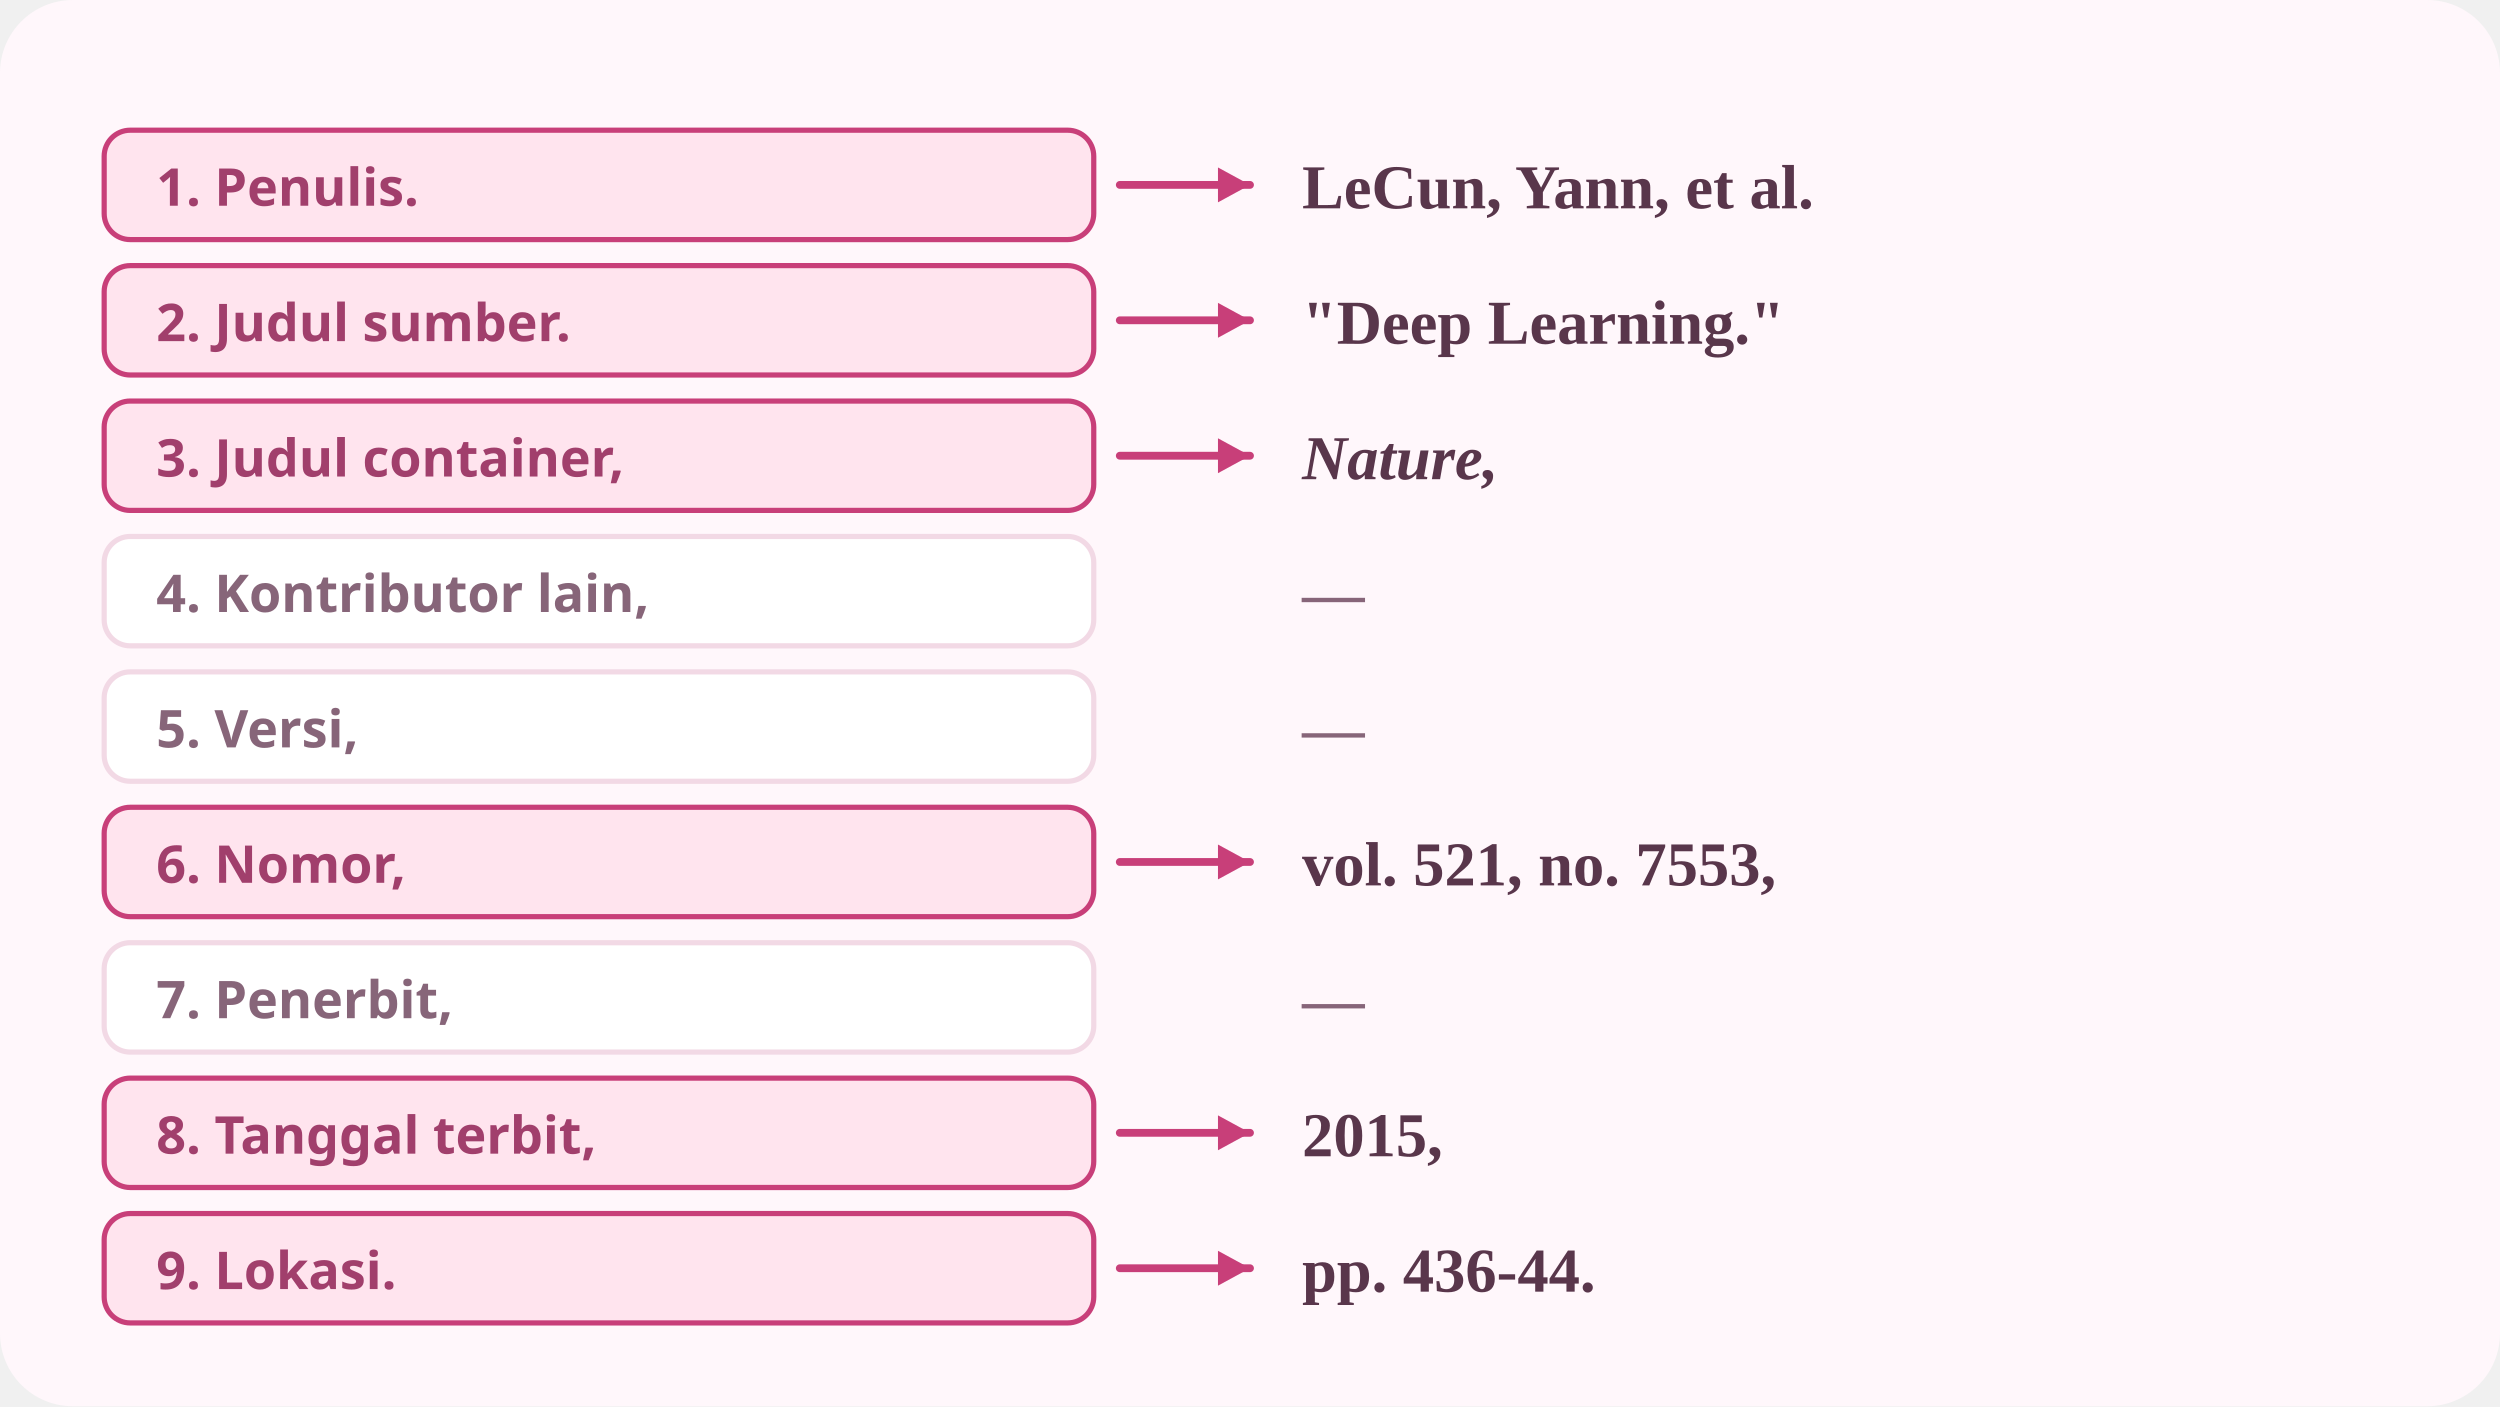
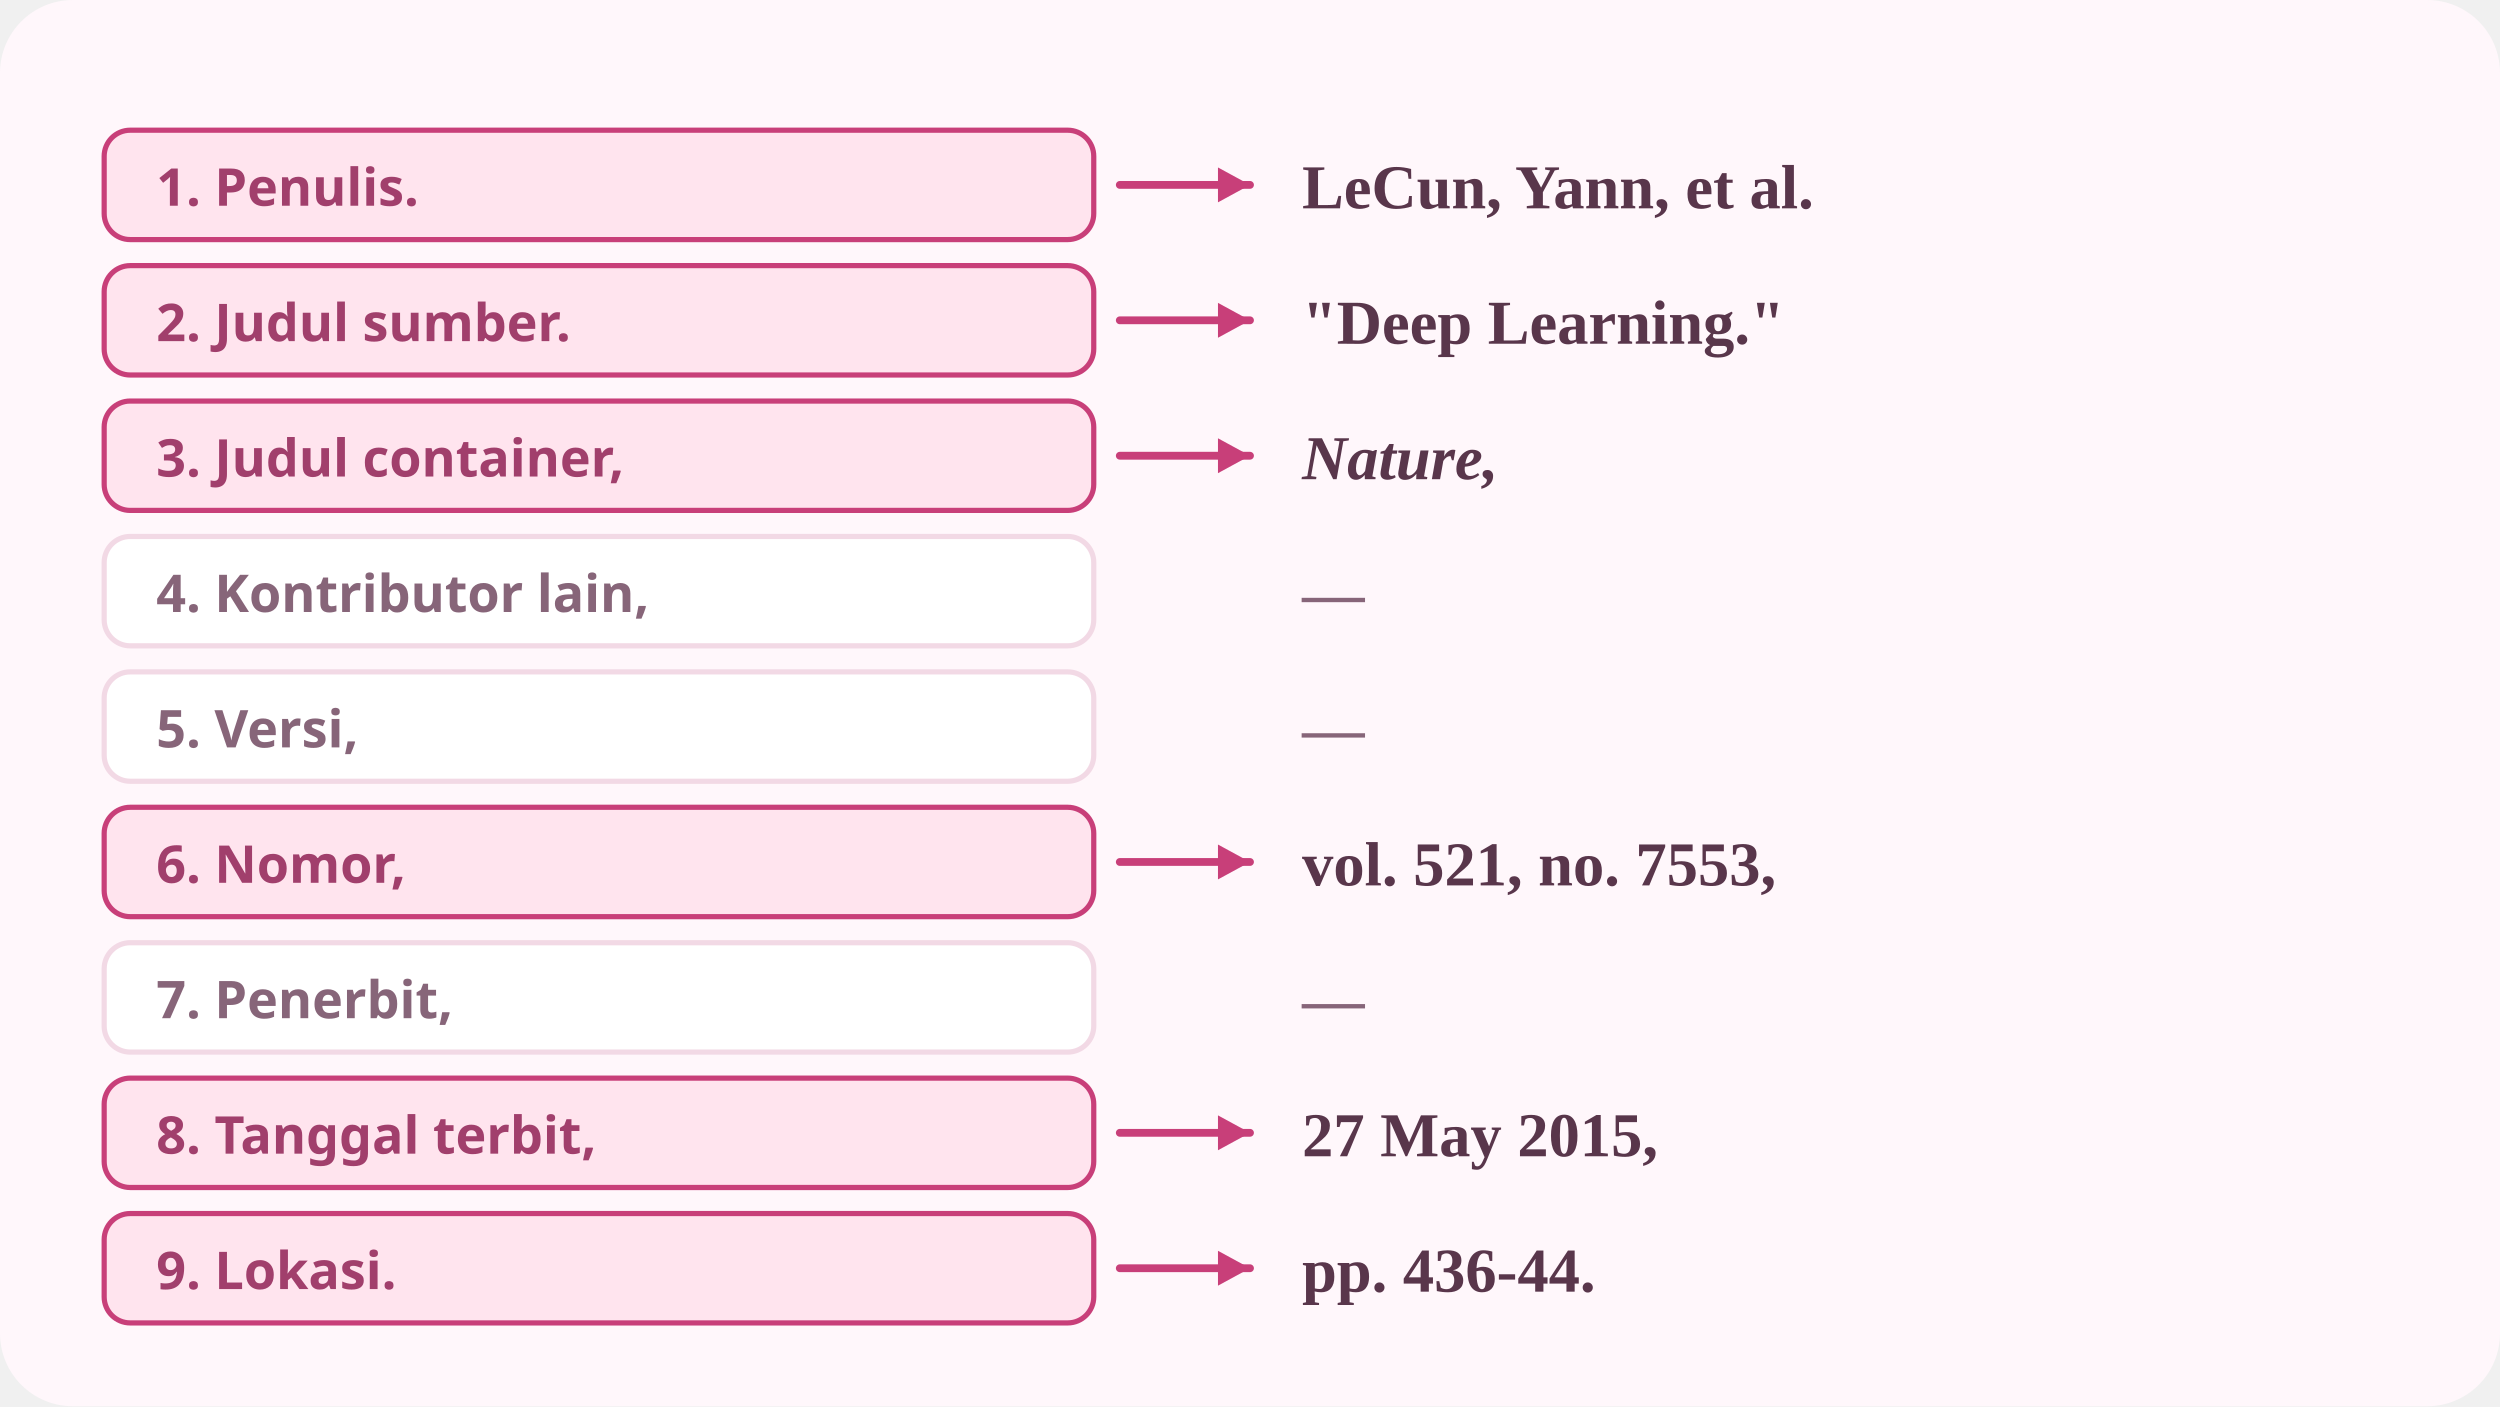
<svg xmlns="http://www.w3.org/2000/svg" viewBox="0 0 960 540" role="img" aria-label="Elemen inti MLA 9 secara berurutan, diisi dengan contoh artikel jurnal.">
  <rect width="960" height="540" rx="28" fill="#fff7fb" />
  <rect x="40" y="50" width="380" height="42" rx="10" fill="#ffe4ee" stroke="#c83f79" stroke-width="2" />
  <text x="60" y="79" fill="#a13f6c" font-size="20" font-weight="800" text-anchor="start" font-family="system-ui,'PingFang SC','Noto Sans SC','Hiragino Sans',sans-serif">1. Penulis.</text>
  <line x1="430" y1="71" x2="480" y2="71" stroke="#c83f79" stroke-width="3" stroke-linecap="round" />
  <path d="M480 71 L467.7 77.7 L467.7 64.3 Z" fill="#c83f79" />
  <text x="500" y="80" fill="#59364b" font-size="24" font-weight="600" font-family="Georgia,'Times New Roman',serif">LeCun, Yann, et al.</text>
  <rect x="40" y="102" width="380" height="42" rx="10" fill="#ffe4ee" stroke="#c83f79" stroke-width="2" />
  <text x="60" y="131" fill="#a13f6c" font-size="20" font-weight="800" text-anchor="start" font-family="system-ui,'PingFang SC','Noto Sans SC','Hiragino Sans',sans-serif">2. Judul sumber.</text>
  <line x1="430" y1="123" x2="480" y2="123" stroke="#c83f79" stroke-width="3" stroke-linecap="round" />
  <path d="M480 123 L467.7 129.7 L467.7 116.3 Z" fill="#c83f79" />
  <text x="500" y="132" fill="#59364b" font-size="24" font-weight="600" font-family="Georgia,'Times New Roman',serif">"Deep Learning."</text>
  <rect x="40" y="154" width="380" height="42" rx="10" fill="#ffe4ee" stroke="#c83f79" stroke-width="2" />
  <text x="60" y="183" fill="#a13f6c" font-size="20" font-weight="800" text-anchor="start" font-family="system-ui,'PingFang SC','Noto Sans SC','Hiragino Sans',sans-serif">3. Judul container,</text>
  <line x1="430" y1="175" x2="480" y2="175" stroke="#c83f79" stroke-width="3" stroke-linecap="round" />
  <path d="M480 175 L467.7 181.7 L467.7 168.3 Z" fill="#c83f79" />
  <text x="500" y="184" fill="#59364b" font-size="24" font-weight="600" font-family="Georgia,'Times New Roman',serif" font-style="italic">Nature,</text>
  <rect x="40" y="206" width="380" height="42" rx="10" fill="#ffffff" stroke="#f2d9e5" stroke-width="2" />
  <text x="60" y="235" fill="#876579" font-size="20" font-weight="800" text-anchor="start" font-family="system-ui,'PingFang SC','Noto Sans SC','Hiragino Sans',sans-serif">4. Kontributor lain,</text>
  <text x="500" y="236" fill="#876579" font-size="24" font-weight="600" font-family="Georgia,'Times New Roman',serif">—</text>
  <rect x="40" y="258" width="380" height="42" rx="10" fill="#ffffff" stroke="#f2d9e5" stroke-width="2" />
  <text x="60" y="287" fill="#876579" font-size="20" font-weight="800" text-anchor="start" font-family="system-ui,'PingFang SC','Noto Sans SC','Hiragino Sans',sans-serif">5. Versi,</text>
  <text x="500" y="288" fill="#876579" font-size="24" font-weight="600" font-family="Georgia,'Times New Roman',serif">—</text>
  <rect x="40" y="310" width="380" height="42" rx="10" fill="#ffe4ee" stroke="#c83f79" stroke-width="2" />
  <text x="60" y="339" fill="#a13f6c" font-size="20" font-weight="800" text-anchor="start" font-family="system-ui,'PingFang SC','Noto Sans SC','Hiragino Sans',sans-serif">6. Nomor,</text>
  <line x1="430" y1="331" x2="480" y2="331" stroke="#c83f79" stroke-width="3" stroke-linecap="round" />
  <path d="M480 331 L467.7 337.7 L467.7 324.3 Z" fill="#c83f79" />
  <text x="500" y="340" fill="#59364b" font-size="24" font-weight="600" font-family="Georgia,'Times New Roman',serif">vol. 521, no. 7553,</text>
  <rect x="40" y="362" width="380" height="42" rx="10" fill="#ffffff" stroke="#f2d9e5" stroke-width="2" />
  <text x="60" y="391" fill="#876579" font-size="20" font-weight="800" text-anchor="start" font-family="system-ui,'PingFang SC','Noto Sans SC','Hiragino Sans',sans-serif">7. Penerbit,</text>
  <text x="500" y="392" fill="#876579" font-size="24" font-weight="600" font-family="Georgia,'Times New Roman',serif">—</text>
  <rect x="40" y="414" width="380" height="42" rx="10" fill="#ffe4ee" stroke="#c83f79" stroke-width="2" />
  <text x="60" y="443" fill="#a13f6c" font-size="20" font-weight="800" text-anchor="start" font-family="system-ui,'PingFang SC','Noto Sans SC','Hiragino Sans',sans-serif">8. Tanggal terbit,</text>
  <line x1="430" y1="435" x2="480" y2="435" stroke="#c83f79" stroke-width="3" stroke-linecap="round" />
  <path d="M480 435 L467.7 441.7 L467.7 428.3 Z" fill="#c83f79" />
-   <text x="500" y="444" fill="#59364b" font-size="24" font-weight="600" font-family="Georgia,'Times New Roman',serif">2015,</text>
+   <text x="500" y="444" fill="#59364b" font-size="24" font-weight="600" font-family="Georgia,'Times New Roman',serif">27 May 2015,</text>
  <rect x="40" y="466" width="380" height="42" rx="10" fill="#ffe4ee" stroke="#c83f79" stroke-width="2" />
  <text x="60" y="495" fill="#a13f6c" font-size="20" font-weight="800" text-anchor="start" font-family="system-ui,'PingFang SC','Noto Sans SC','Hiragino Sans',sans-serif">9. Lokasi.</text>
  <line x1="430" y1="487" x2="480" y2="487" stroke="#c83f79" stroke-width="3" stroke-linecap="round" />
  <path d="M480 487 L467.7 493.7 L467.7 480.3 Z" fill="#c83f79" />
  <text x="500" y="496" fill="#59364b" font-size="24" font-weight="600" font-family="Georgia,'Times New Roman',serif">pp. 436-44.</text>
</svg>
